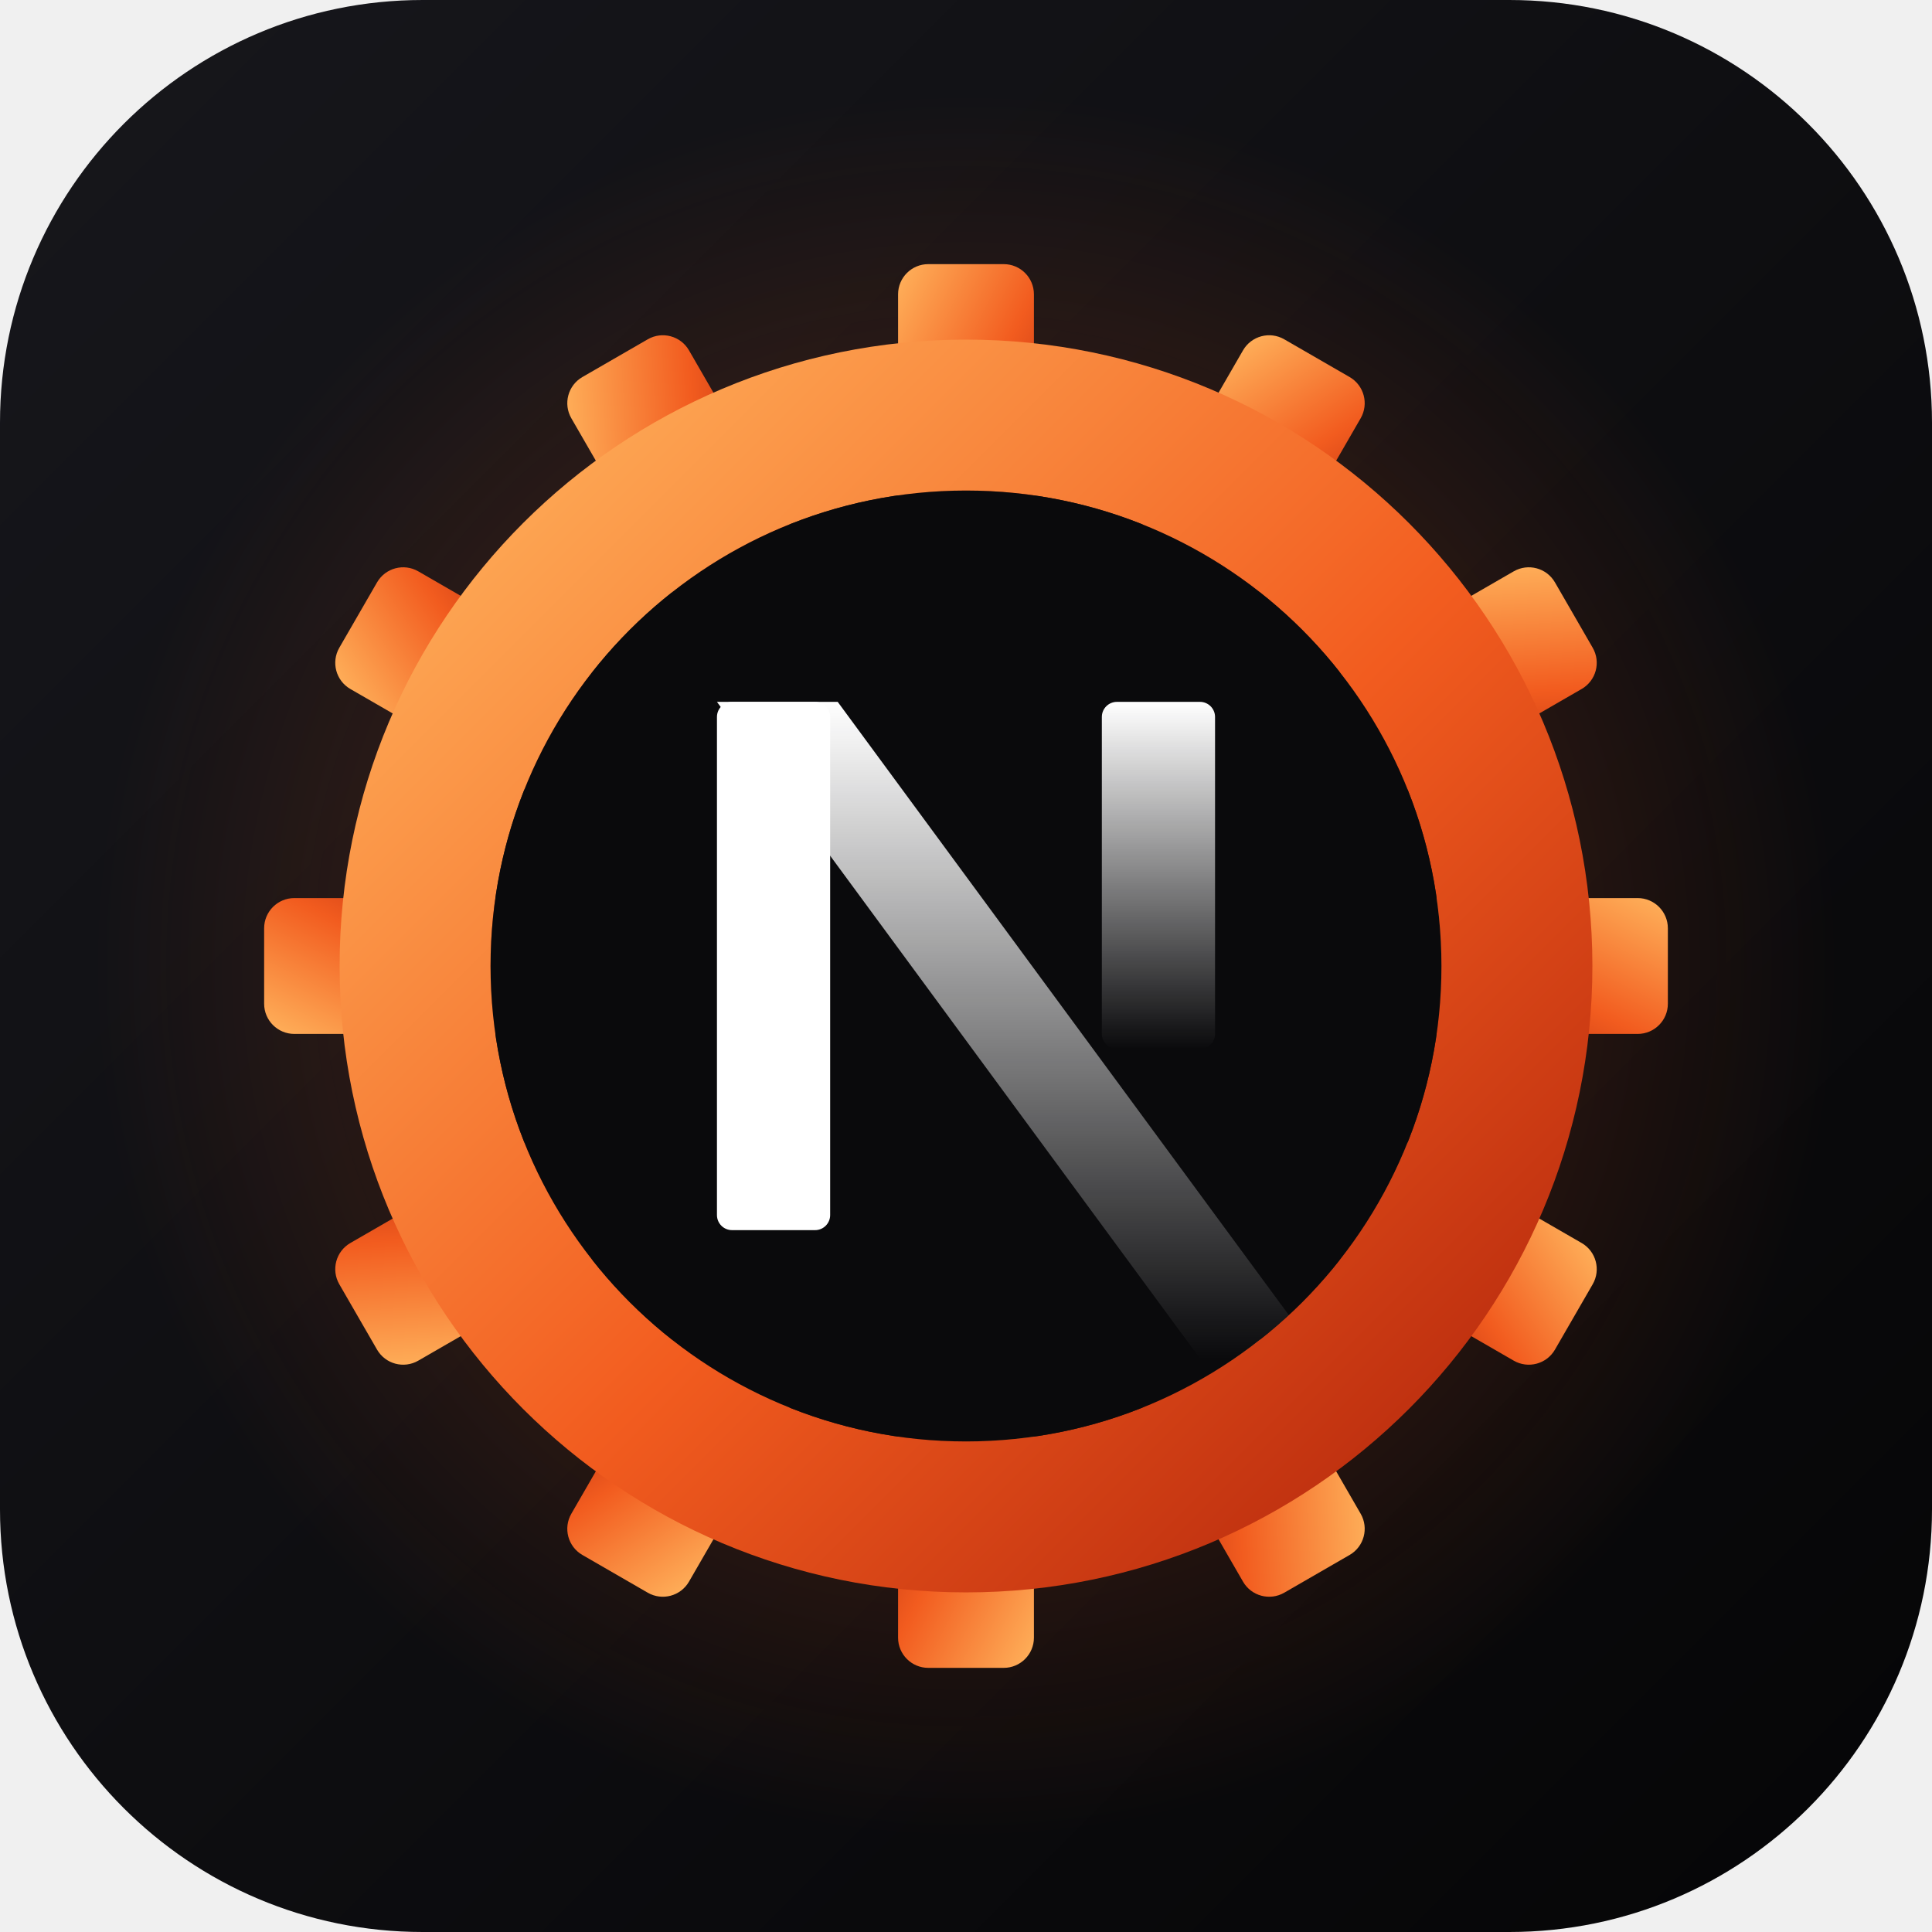
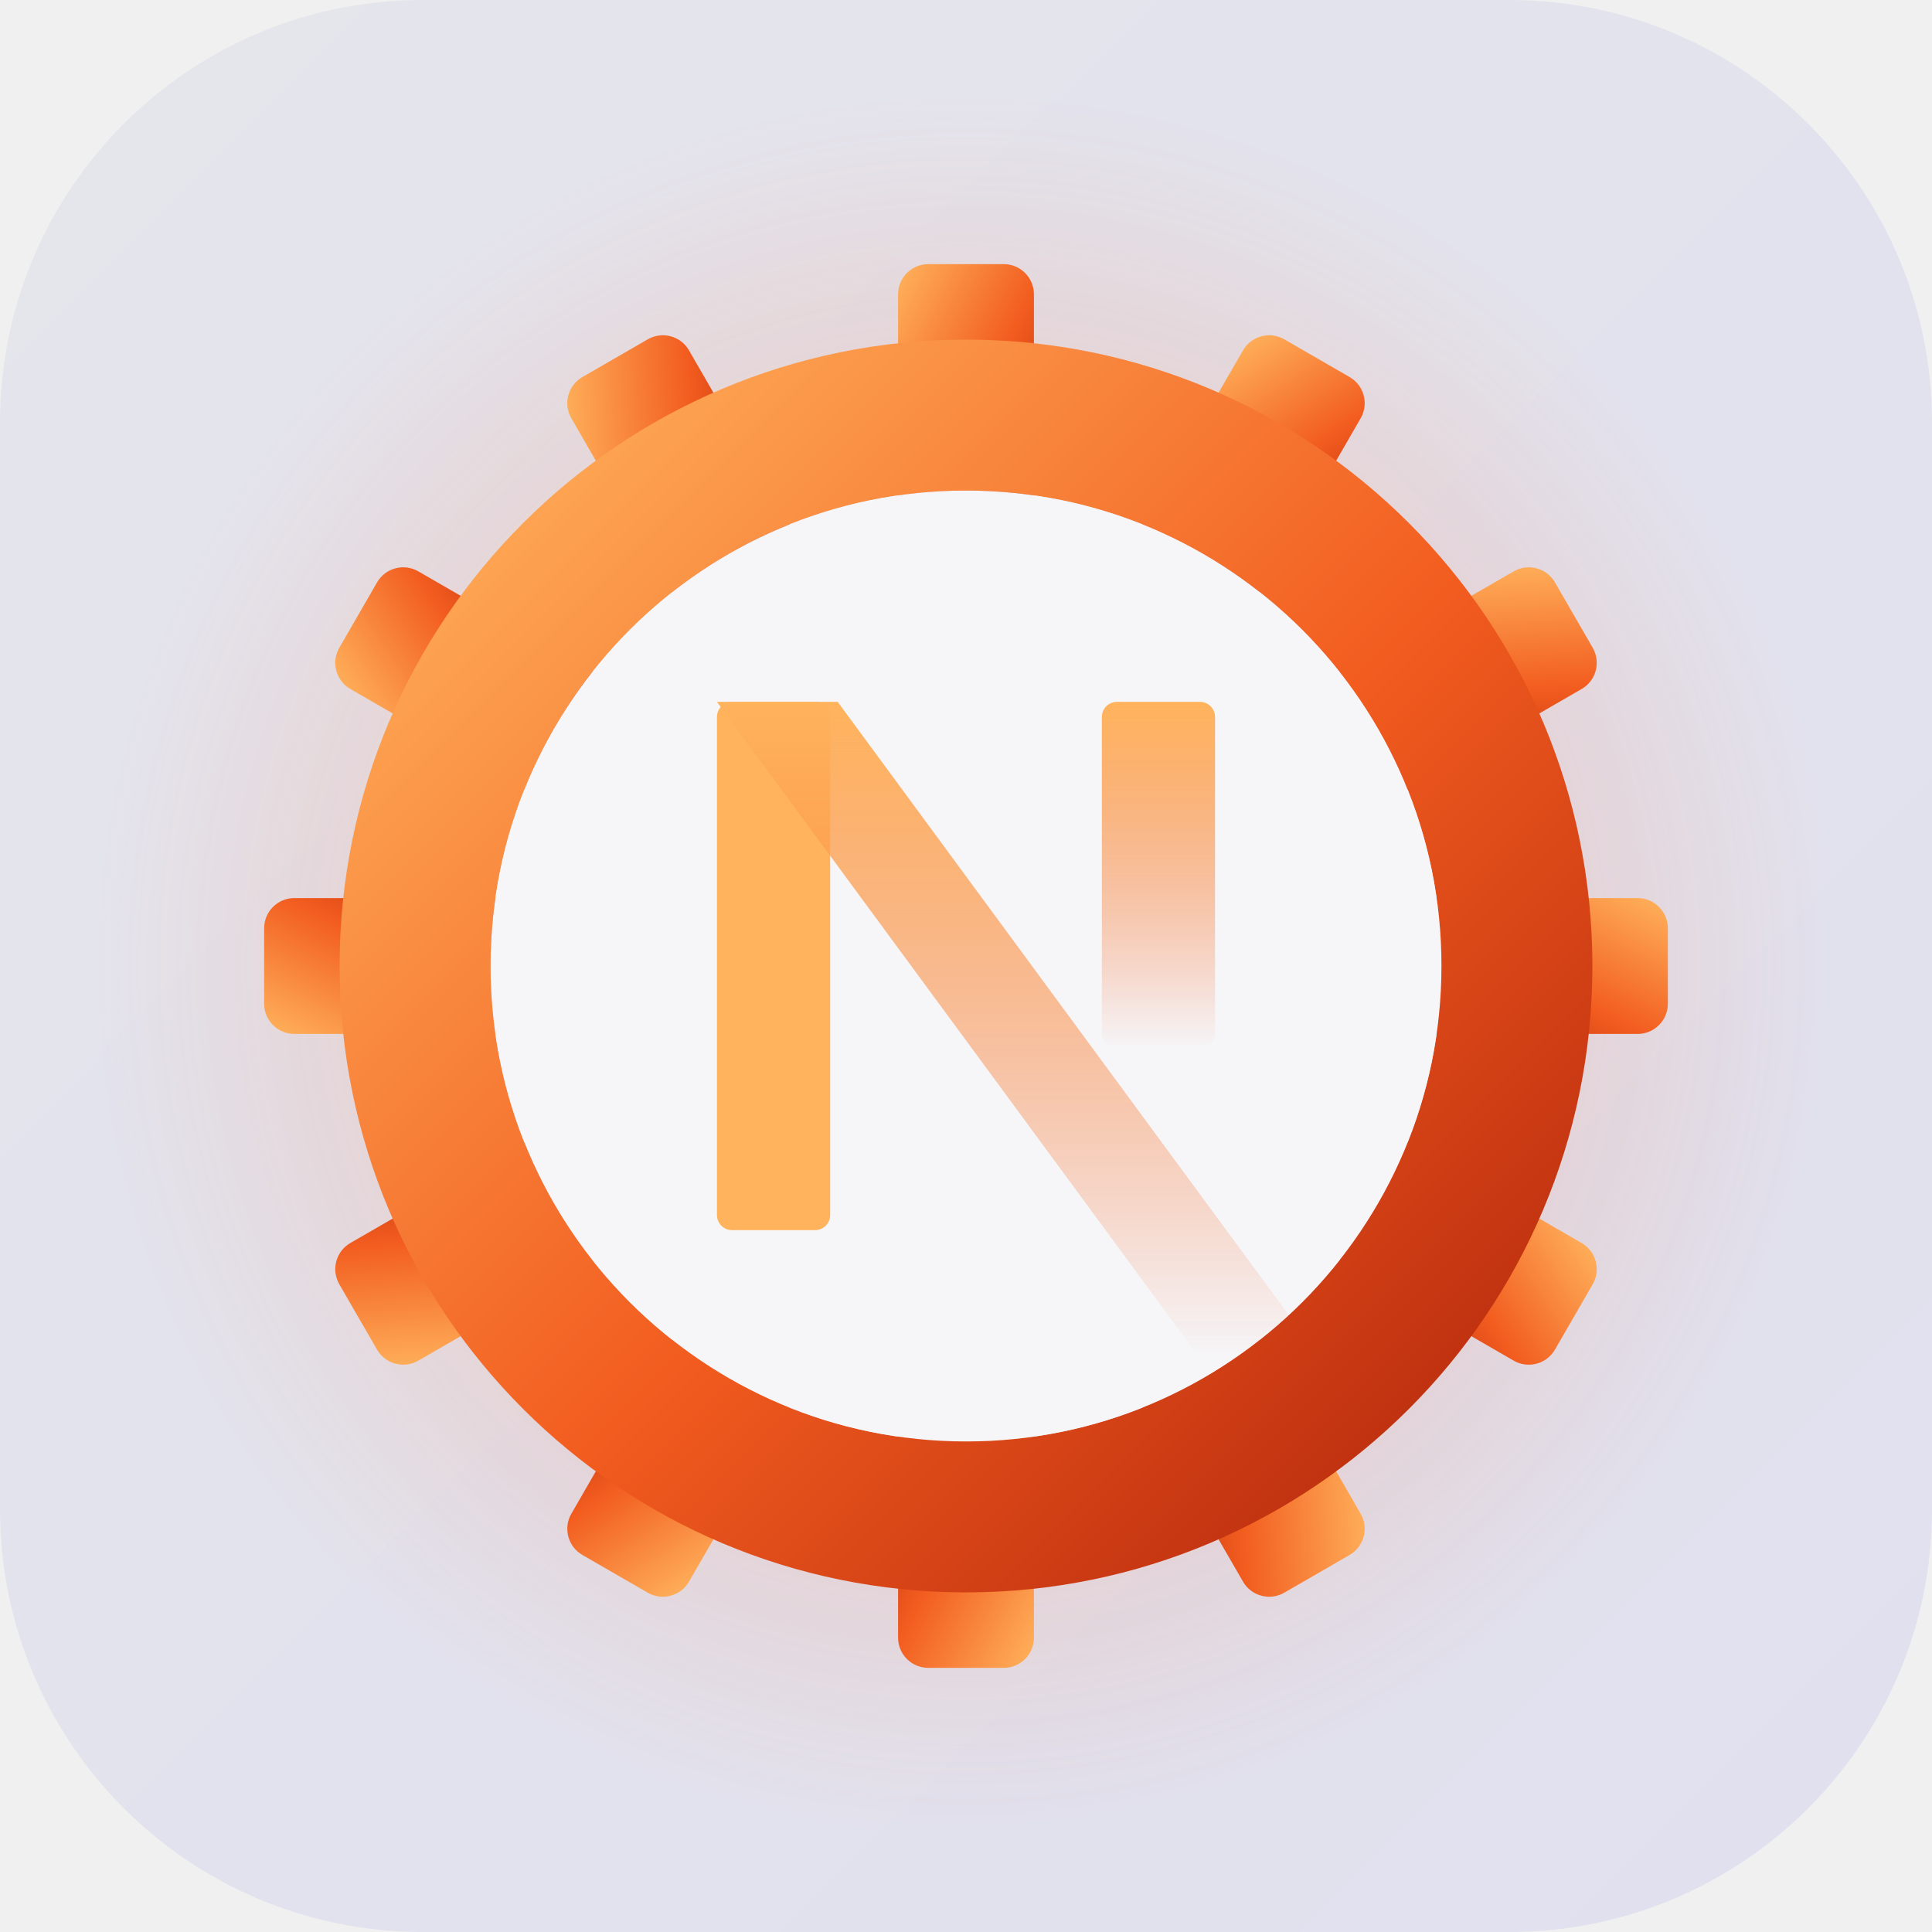
<svg xmlns="http://www.w3.org/2000/svg" viewBox="0 0 512 512" width="512" height="512" role="img" aria-label="Next Rust logo">
  <defs>
    <linearGradient id="bg" x1="0" y1="0" x2="1" y2="1">
-       <stop offset="0" stop-color="#17171c" />
-       <stop offset="1" stop-color="#050506" />
+       <stop offset="0" stop-color="#e5e5ec" />
+       <stop offset="1" stop-color="#e0e0ef" />
    </linearGradient>
    <linearGradient id="rust" x1="0" y1="0" x2="1" y2="1">
      <stop offset="0" stop-color="#ffb35c" />
      <stop offset="0.55" stop-color="#f25c1f" />
      <stop offset="1" stop-color="#b3260c" />
    </linearGradient>
    <linearGradient id="fade" x1="0" y1="0" x2="0" y2="1">
-       <stop offset="0" stop-color="#ffffff" />
-       <stop offset="1" stop-color="#ffffff" stop-opacity="0" />
+       <stop offset="0" stop-color="#ffb35c" />
+       <stop offset="1" stop-color="#f25c1f" stop-opacity="0" />
    </linearGradient>
    <radialGradient id="glow" cx="0.5" cy="0.5" r="0.5">
      <stop offset="0" stop-color="#f25c1f" stop-opacity="0.35" />
      <stop offset="1" stop-color="#f25c1f" stop-opacity="0" />
    </radialGradient>
    <clipPath id="inner">
      <circle cx="256" cy="256" r="126" />
    </clipPath>
  </defs>
  <rect width="512" height="512" rx="112" fill="url(#bg)" />
  <circle cx="256" cy="256" r="230" fill="url(#glow)" />
  <g fill="url(#rust)">
    <g id="tooth">
      <rect x="238" y="70" width="36" height="72" rx="8" />
    </g>
    <use href="#tooth" transform="rotate(30 256 256)" />
    <use href="#tooth" transform="rotate(60 256 256)" />
    <use href="#tooth" transform="rotate(90 256 256)" />
    <use href="#tooth" transform="rotate(120 256 256)" />
    <use href="#tooth" transform="rotate(150 256 256)" />
    <use href="#tooth" transform="rotate(180 256 256)" />
    <use href="#tooth" transform="rotate(210 256 256)" />
    <use href="#tooth" transform="rotate(240 256 256)" />
    <use href="#tooth" transform="rotate(270 256 256)" />
    <use href="#tooth" transform="rotate(300 256 256)" />
    <use href="#tooth" transform="rotate(330 256 256)" />
  </g>
  <circle cx="256" cy="256" r="146" fill="none" stroke="url(#rust)" stroke-width="40" />
-   <circle cx="256" cy="256" r="126" fill="#0a0a0c" />
+   <circle cx="256" cy="256" r="126" fill="#f6f6f9" />
  <g clip-path="url(#inner)">
-     <rect x="190" y="186" width="30" height="140" rx="4" fill="#ffffff" />
+     <rect x="190" y="186" width="30" height="140" rx="4" fill="#ffb35c" />
    <polygon points="190,186 222,186 350,360 318,360" fill="url(#fade)" />
    <rect x="292" y="186" width="30" height="92" rx="4" fill="url(#fade)" />
  </g>
</svg>
